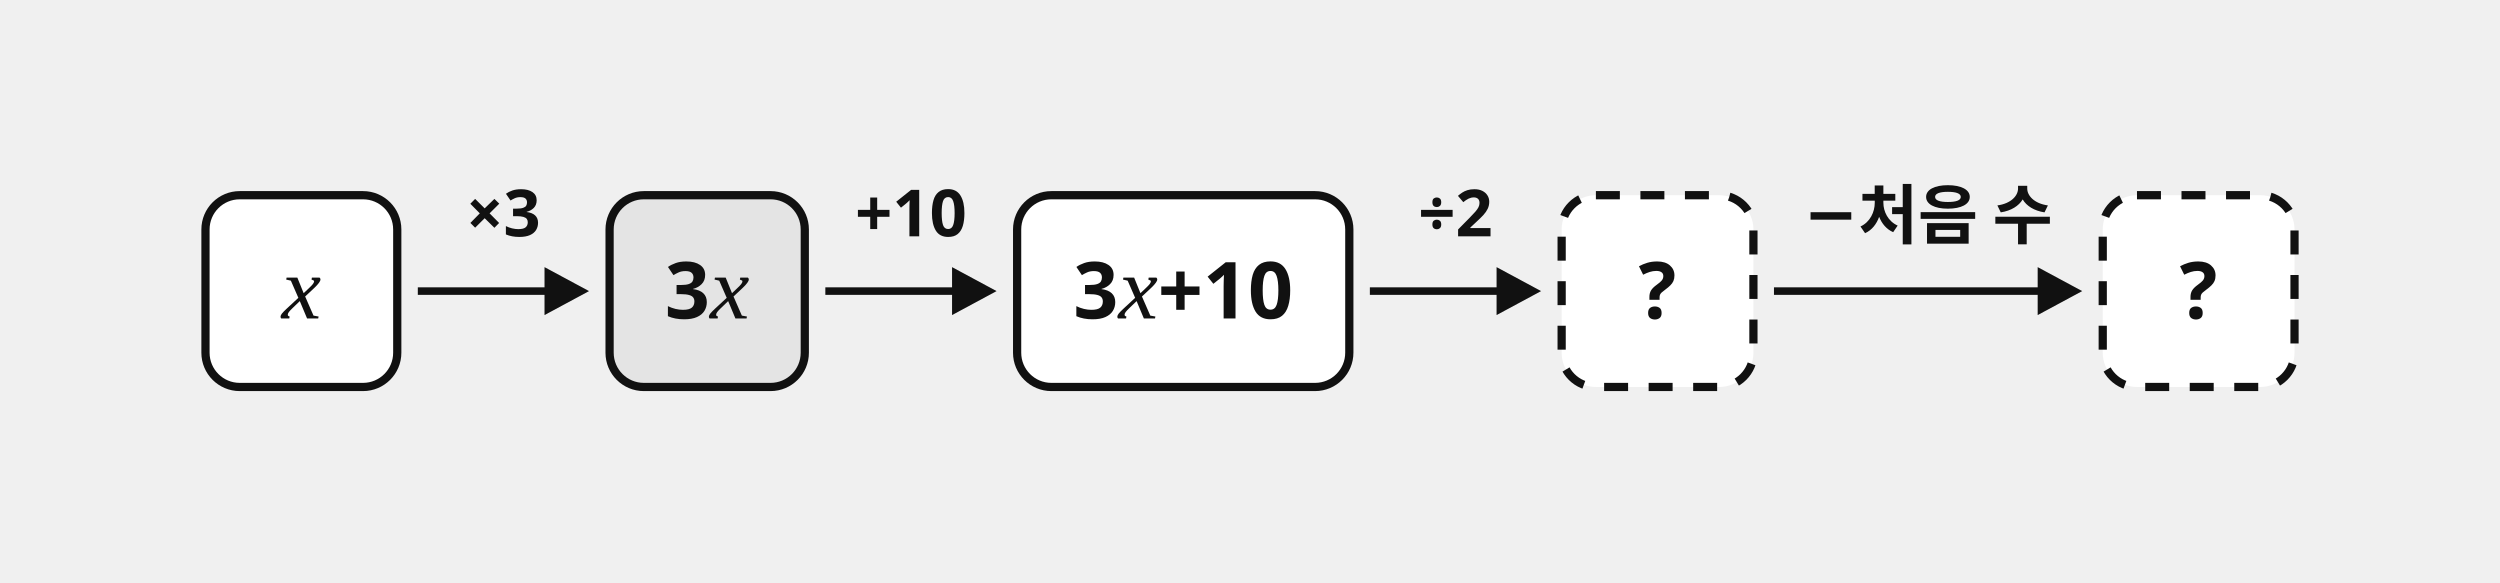
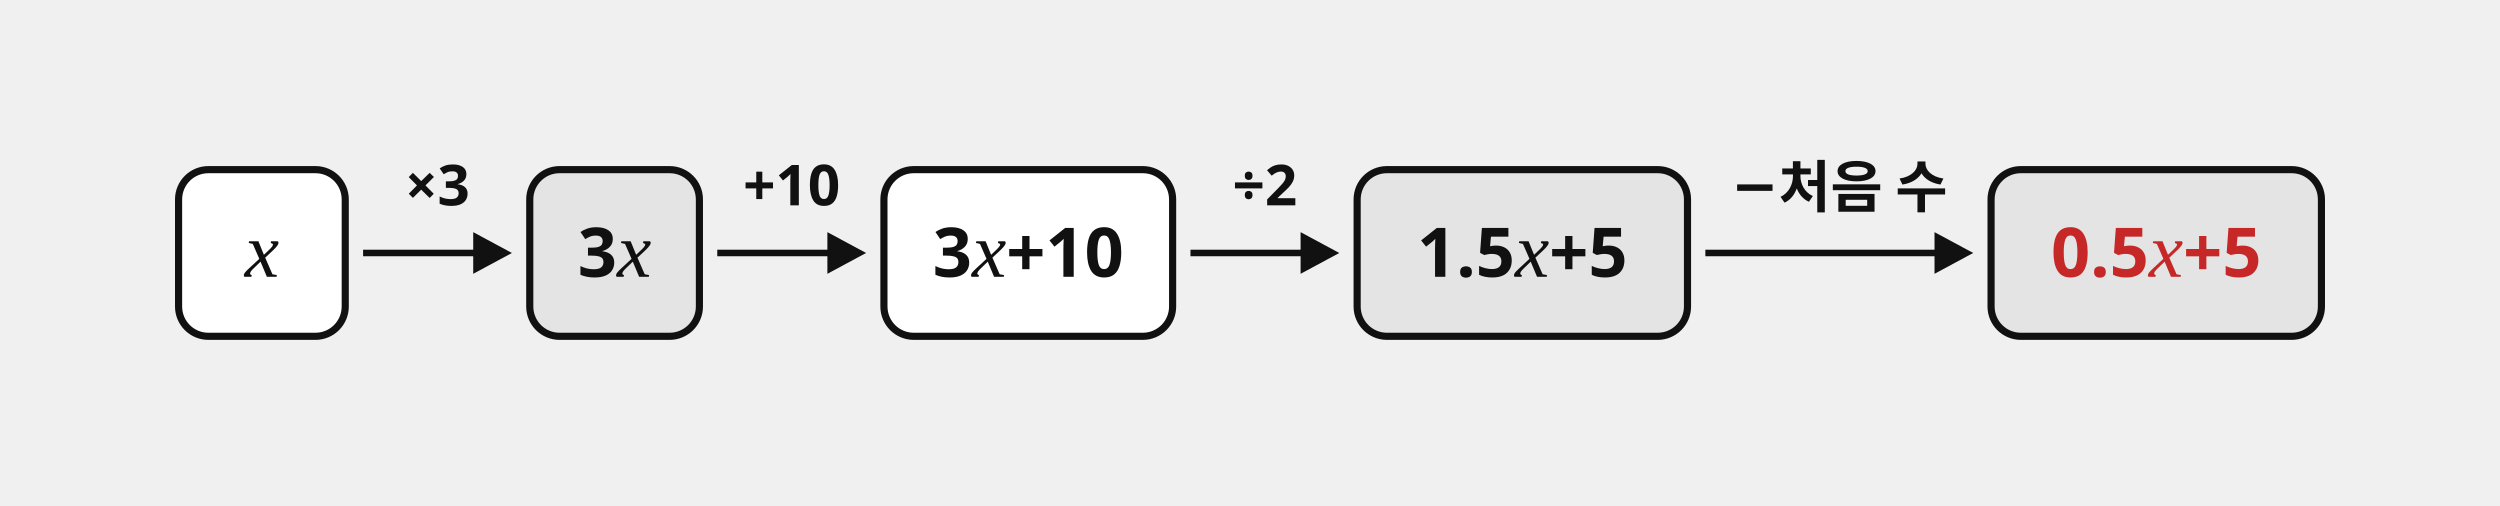
- <svg xmlns="http://www.w3.org/2000/svg" viewBox="0 0 730 170" width="730" height="170">
+ <svg xmlns="http://www.w3.org/2000/svg" viewBox="0 0 840 170" width="840" height="170">
  <rect x="60" y="57.0" width="56" height="56" rx="10" fill="#ffffff" stroke="#111111" stroke-width="2.4" />
  <g transform="translate(88.0,93)">
    <text x="0" y="0" text-anchor="middle" font-family="Pretendard, 'NanumSquareRound', sans-serif" font-size="23" font-weight="700" fill="#111111">
      <tspan font-family="KaTeX_Math, 'Times New Roman', serif" font-style="italic" font-weight="400" font-size="26">x</tspan>
    </text>
  </g>
  <line x1="122" y1="85" x2="163" y2="85" stroke="#111111" stroke-width="2.2" />
  <polygon points="172,85 159,78 159,92" fill="#111111" />
  <g transform="translate(147.0,69)">
    <text x="0" y="0" text-anchor="middle" font-family="Pretendard, 'NanumSquareRound', sans-serif" font-size="19" font-weight="700" fill="#111111">×3</text>
  </g>
  <rect x="178" y="57.0" width="57" height="56" rx="10" fill="#e4e4e4" stroke="#111111" stroke-width="2.4" />
  <g transform="translate(206.5,93)">
    <text x="0" y="0" text-anchor="middle" font-family="Pretendard, 'NanumSquareRound', sans-serif" font-size="23" font-weight="700" fill="#111111">3<tspan font-family="KaTeX_Math, 'Times New Roman', serif" font-style="italic" font-weight="400" font-size="26">x</tspan>
    </text>
  </g>
  <line x1="241" y1="85" x2="282" y2="85" stroke="#111111" stroke-width="2.2" />
  <polygon points="291,85 278,78 278,92" fill="#111111" />
  <g transform="translate(266.0,69)">
    <text x="0" y="0" text-anchor="middle" font-family="Pretendard, 'NanumSquareRound', sans-serif" font-size="19" font-weight="700" fill="#111111">+10</text>
  </g>
  <rect x="297" y="57.0" width="97" height="56" rx="10" fill="#ffffff" stroke="#111111" stroke-width="2.4" />
  <g transform="translate(345.5,93)">
    <text x="0" y="0" text-anchor="middle" font-family="Pretendard, 'NanumSquareRound', sans-serif" font-size="23" font-weight="700" fill="#111111">3<tspan font-family="KaTeX_Math, 'Times New Roman', serif" font-style="italic" font-weight="400" font-size="26">x</tspan>+10</text>
  </g>
  <line x1="400" y1="85" x2="441" y2="85" stroke="#111111" stroke-width="2.2" />
  <polygon points="450,85 437,78 437,92" fill="#111111" />
  <g transform="translate(425.0,69)">
    <text x="0" y="0" text-anchor="middle" font-family="Pretendard, 'NanumSquareRound', sans-serif" font-size="19" font-weight="700" fill="#111111">÷2</text>
  </g>
-   <rect x="456" y="57.0" width="56" height="56" rx="10" fill="#ffffff" stroke="#111111" stroke-width="2.4" stroke-dasharray="7 6" />
-   <g transform="translate(484.0,93)">
-     <text x="0" y="0" text-anchor="middle" font-family="Pretendard, 'NanumSquareRound', sans-serif" font-size="23" font-weight="700" fill="#111111">?</text>
+   <rect x="456" y="57.0" width="111" height="56" rx="10" fill="#e4e4e4" stroke="#111111" stroke-width="2.4" />
+   <g transform="translate(511.5,93)">
+     <text x="0" y="0" text-anchor="middle" font-family="Pretendard, 'NanumSquareRound', sans-serif" font-size="23" font-weight="700" fill="#111111">1.5<tspan font-family="KaTeX_Math, 'Times New Roman', serif" font-style="italic" font-weight="400" font-size="26">x</tspan>+5</text>
  </g>
-   <line x1="518" y1="85" x2="599" y2="85" stroke="#111111" stroke-width="2.2" />
-   <polygon points="608,85 595,78 595,92" fill="#111111" />
-   <g transform="translate(563.0,69)">
+   <line x1="573" y1="85" x2="654" y2="85" stroke="#111111" stroke-width="2.2" />
+   <polygon points="663,85 650,78 650,92" fill="#111111" />
+   <g transform="translate(618.0,69)">
    <text x="0" y="0" text-anchor="middle" font-family="Pretendard, 'NanumSquareRound', sans-serif" font-size="19" font-weight="700" fill="#111111">−처음 수</text>
  </g>
-   <rect x="614" y="57.0" width="56" height="56" rx="10" fill="#ffffff" stroke="#111111" stroke-width="2.4" stroke-dasharray="7 6" />
-   <g transform="translate(642.0,93)">
-     <text x="0" y="0" text-anchor="middle" font-family="Pretendard, 'NanumSquareRound', sans-serif" font-size="23" font-weight="700" fill="#111111">?</text>
+   <rect x="669" y="57.0" width="111" height="56" rx="10" fill="#e4e4e4" stroke="#111111" stroke-width="2.4" />
+   <g transform="translate(724.5,93)">
+     <text x="0" y="0" text-anchor="middle" font-family="Pretendard, 'NanumSquareRound', sans-serif" font-size="23" font-weight="700" fill="#c62828">0.5<tspan font-family="KaTeX_Math, 'Times New Roman', serif" font-style="italic" font-weight="400" font-size="26">x</tspan>+5</text>
  </g>
</svg>
